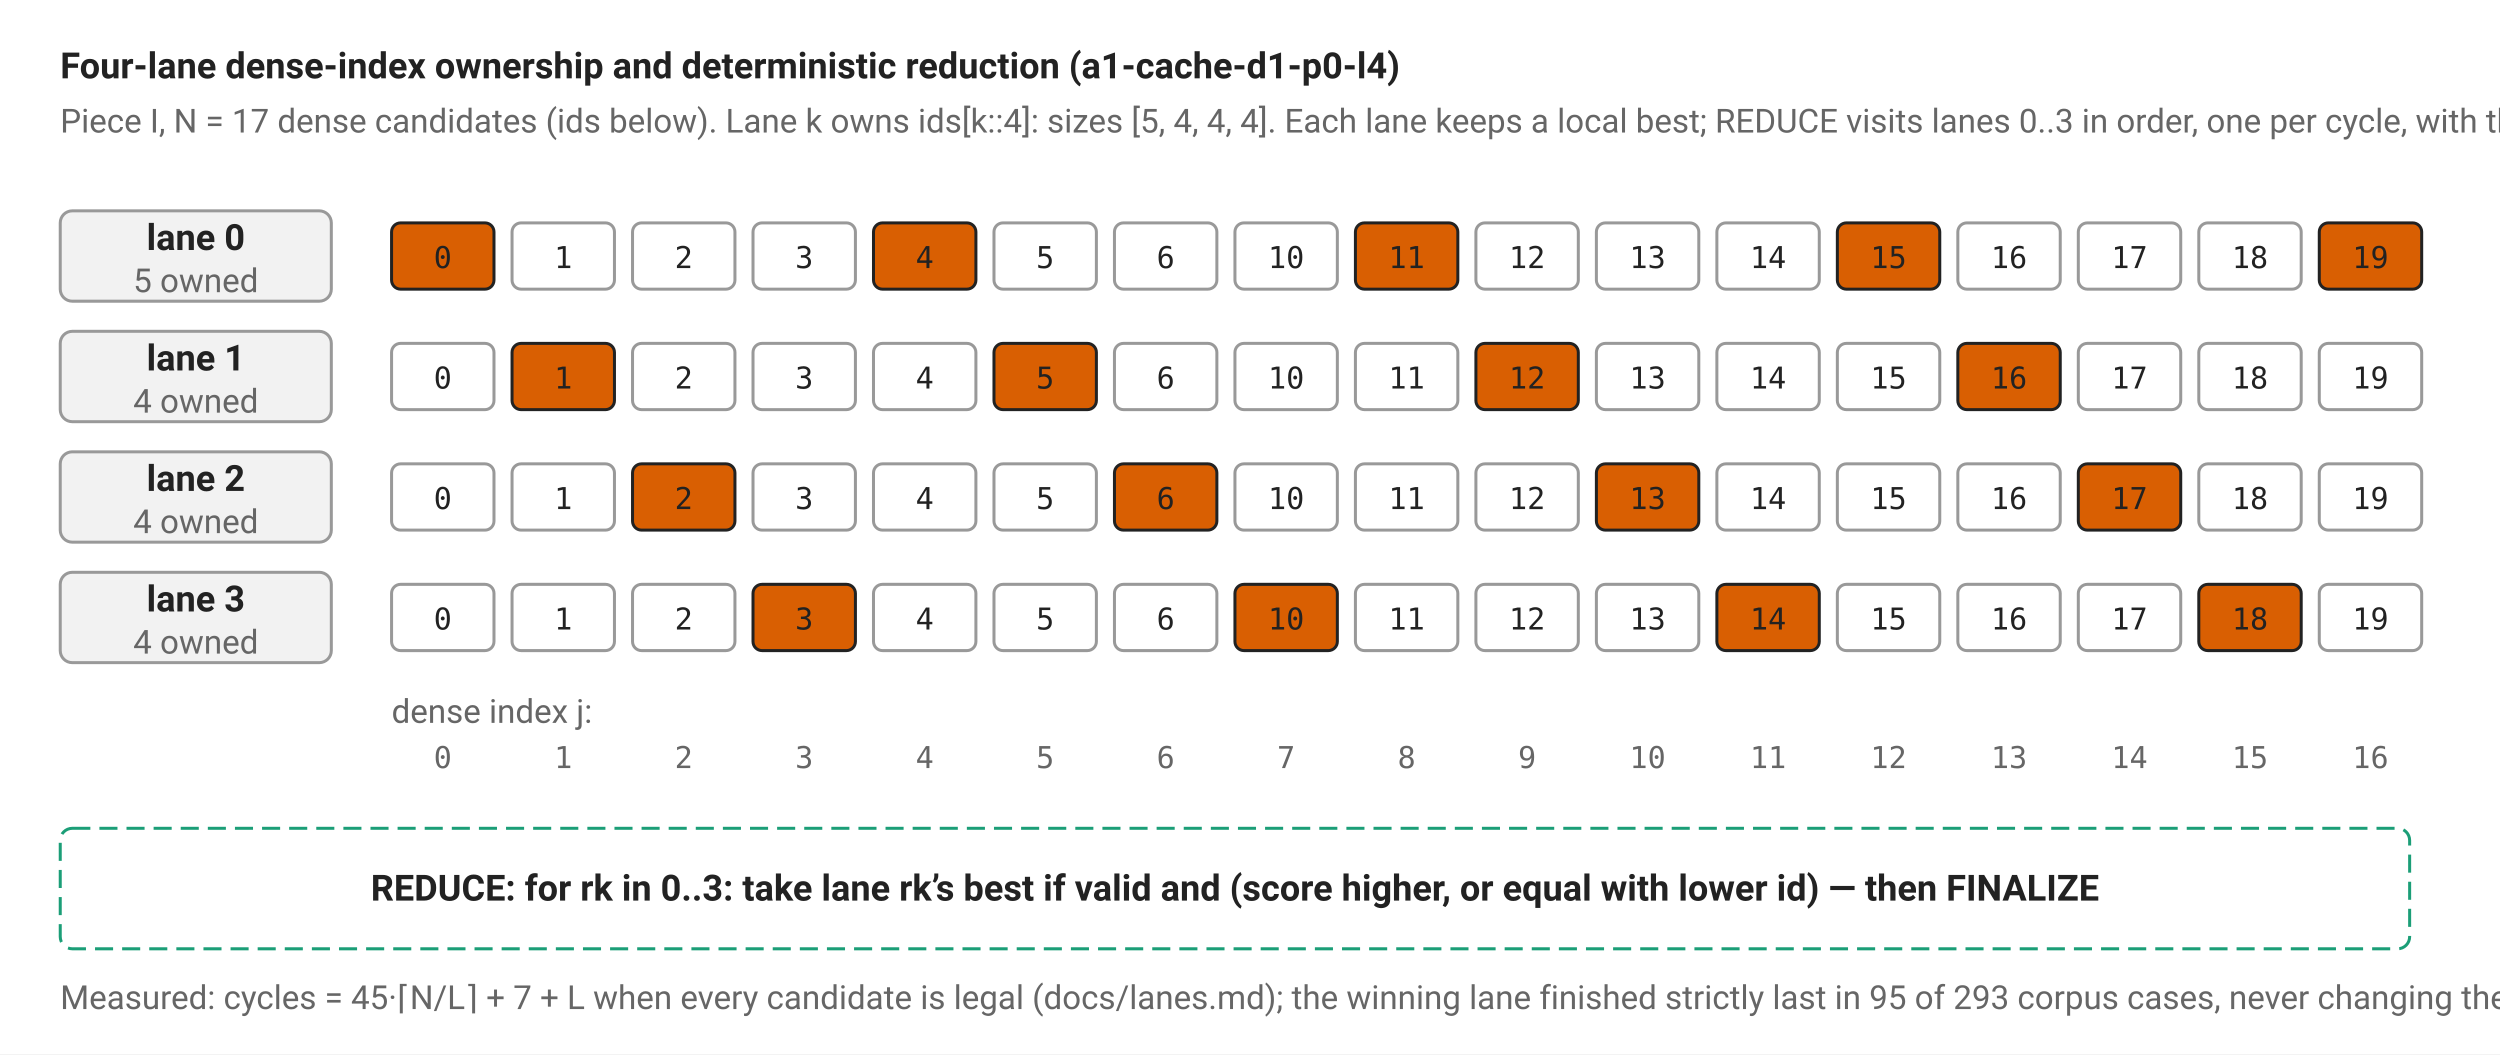
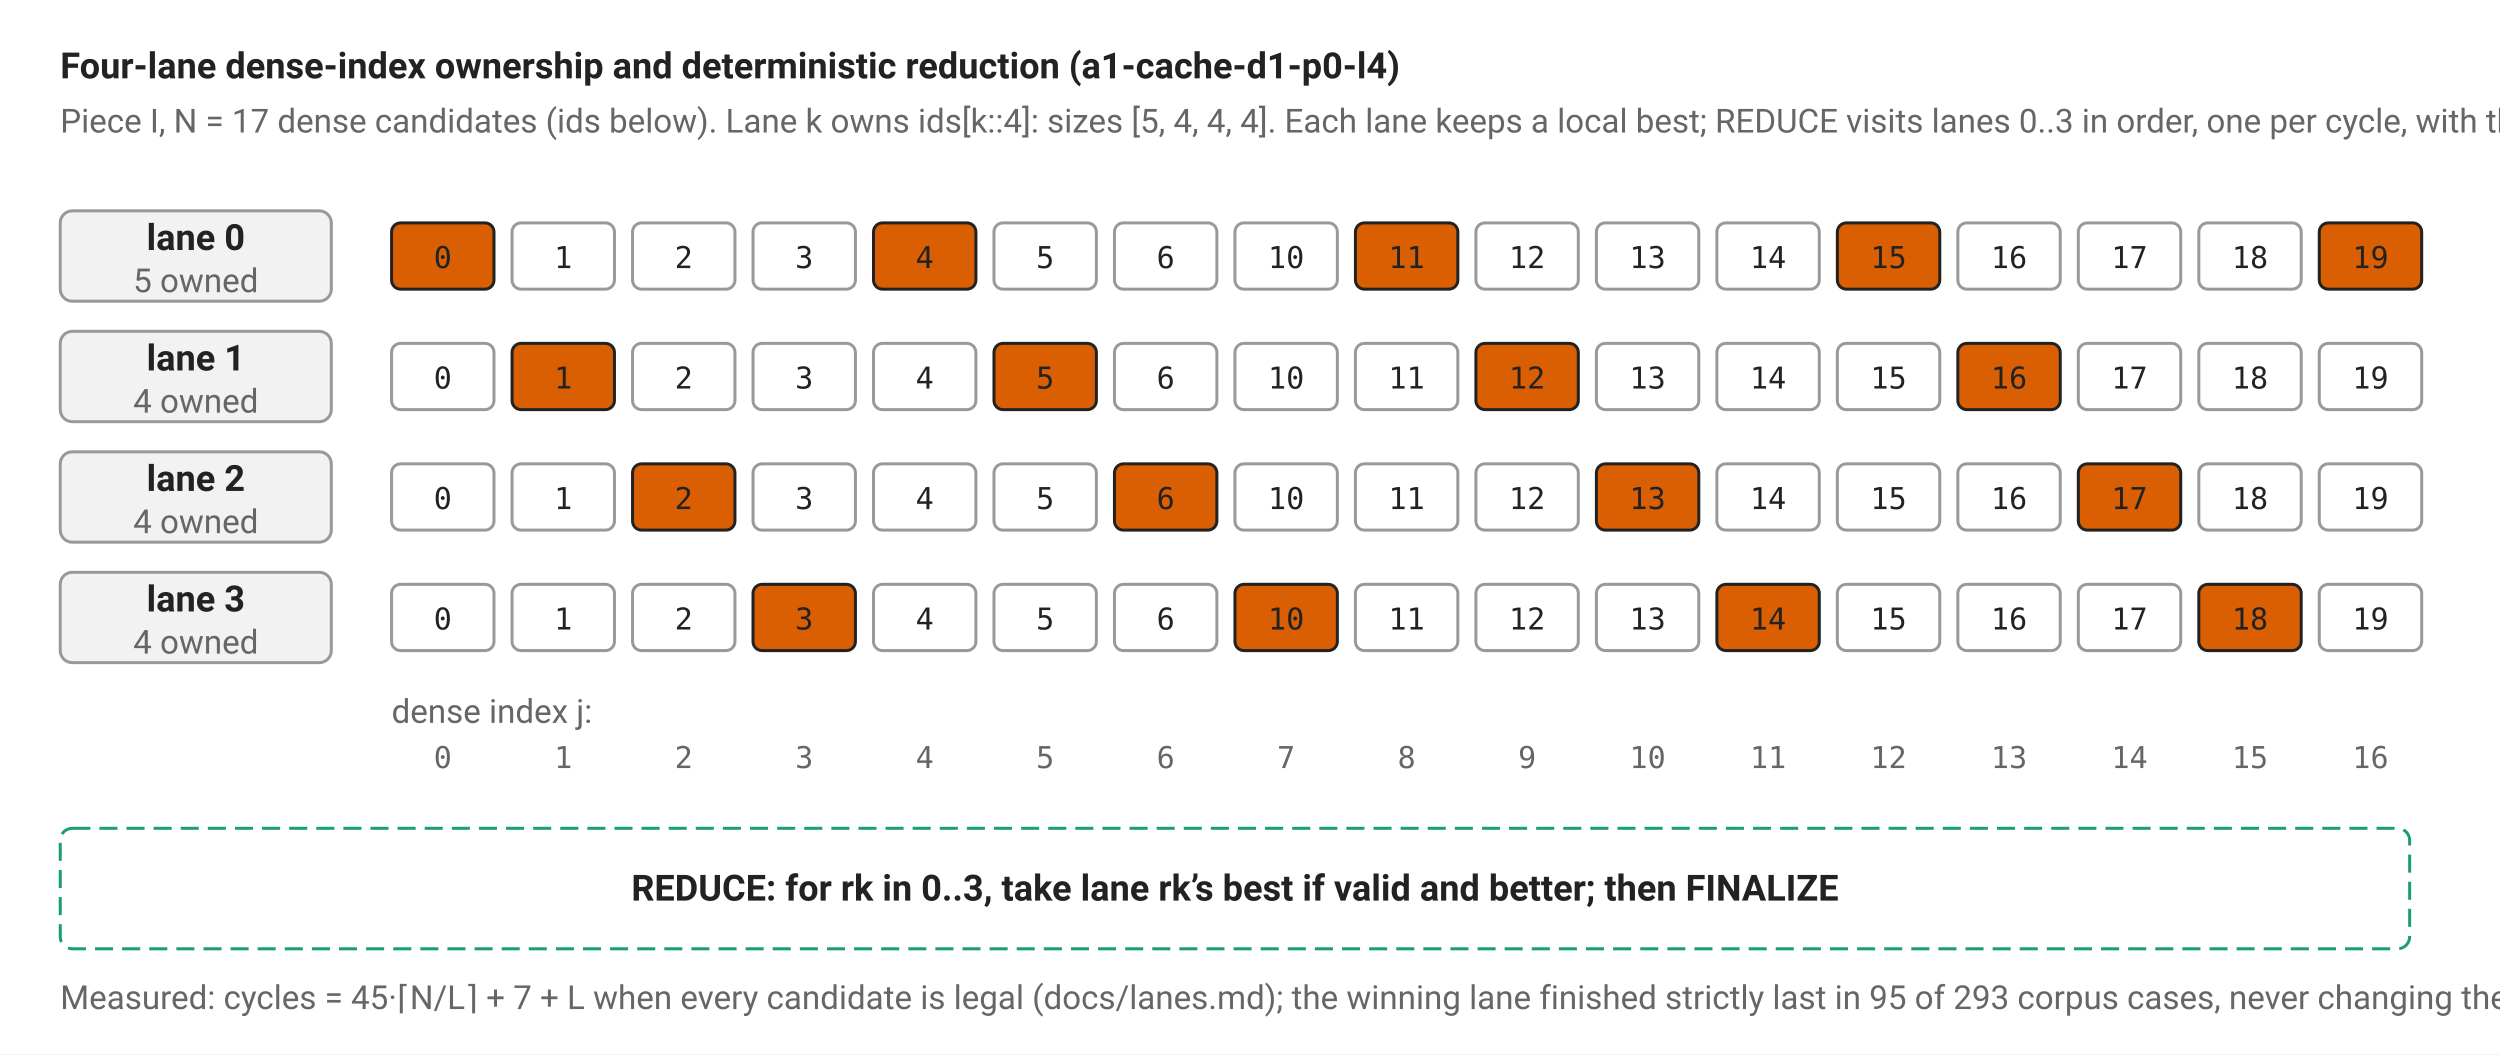
<svg xmlns="http://www.w3.org/2000/svg" width="830" height="350" viewBox="0 0 830 350" role="img" aria-labelledby="t">
  <style>text{font-family:system-ui,Segoe UI,Roboto,sans-serif;font-size:12px;fill:#222}.m{fill:#666;font-size:11px}.s{font-size:10px}.b{font-weight:bold}.mono{font-family:ui-monospace,Menlo,monospace}</style>
  <rect width="830" height="350" fill="white" />
  <defs>
    <marker id="a" markerWidth="8" markerHeight="8" refX="7" refY="4" orient="auto">
      <path d="M0,0 L8,4 L0,8 z" fill="#222" />
    </marker>
  </defs>
  <text x="20" y="26" class="b">Four-lane dense-index ownership and deterministic reduction (a1-cache-d1-p0-l4)</text>
  <text x="20" y="44" class="m">Piece I, N = 17 dense candidates (ids below). Lane k owns ids[k::4]: sizes [5, 4, 4, 4]. Each lane keeps a local best; REDUCE visits lanes 0..3 in order, one per cycle, with the global tie-break (lower id).</text>
  <rect x="20" y="70" width="90" height="30" rx="4" fill="#f2f2f2" stroke="#999" />
  <text x="65.0" y="83.0" text-anchor="middle" class="b ">lane 0</text>
  <text x="65.0" y="97.0" text-anchor="middle" class="m">5 owned</text>
  <rect x="130" y="74" width="34" height="22" rx="3" fill="#d95f02" stroke="#222" />
  <text x="147" y="89" text-anchor="middle" class="s mono" fill="white">0</text>
  <rect x="170" y="74" width="34" height="22" rx="3" fill="white" stroke="#999" />
  <text x="187" y="89" text-anchor="middle" class="s mono" fill="#666">1</text>
  <rect x="210" y="74" width="34" height="22" rx="3" fill="white" stroke="#999" />
  <text x="227" y="89" text-anchor="middle" class="s mono" fill="#666">2</text>
  <rect x="250" y="74" width="34" height="22" rx="3" fill="white" stroke="#999" />
  <text x="267" y="89" text-anchor="middle" class="s mono" fill="#666">3</text>
  <rect x="290" y="74" width="34" height="22" rx="3" fill="#d95f02" stroke="#222" />
  <text x="307" y="89" text-anchor="middle" class="s mono" fill="white">4</text>
  <rect x="330" y="74" width="34" height="22" rx="3" fill="white" stroke="#999" />
  <text x="347" y="89" text-anchor="middle" class="s mono" fill="#666">5</text>
  <rect x="370" y="74" width="34" height="22" rx="3" fill="white" stroke="#999" />
  <text x="387" y="89" text-anchor="middle" class="s mono" fill="#666">6</text>
  <rect x="410" y="74" width="34" height="22" rx="3" fill="white" stroke="#999" />
  <text x="427" y="89" text-anchor="middle" class="s mono" fill="#666">10</text>
  <rect x="450" y="74" width="34" height="22" rx="3" fill="#d95f02" stroke="#222" />
  <text x="467" y="89" text-anchor="middle" class="s mono" fill="white">11</text>
  <rect x="490" y="74" width="34" height="22" rx="3" fill="white" stroke="#999" />
  <text x="507" y="89" text-anchor="middle" class="s mono" fill="#666">12</text>
  <rect x="530" y="74" width="34" height="22" rx="3" fill="white" stroke="#999" />
  <text x="547" y="89" text-anchor="middle" class="s mono" fill="#666">13</text>
  <rect x="570" y="74" width="34" height="22" rx="3" fill="white" stroke="#999" />
  <text x="587" y="89" text-anchor="middle" class="s mono" fill="#666">14</text>
  <rect x="610" y="74" width="34" height="22" rx="3" fill="#d95f02" stroke="#222" />
  <text x="627" y="89" text-anchor="middle" class="s mono" fill="white">15</text>
  <rect x="650" y="74" width="34" height="22" rx="3" fill="white" stroke="#999" />
  <text x="667" y="89" text-anchor="middle" class="s mono" fill="#666">16</text>
  <rect x="690" y="74" width="34" height="22" rx="3" fill="white" stroke="#999" />
  <text x="707" y="89" text-anchor="middle" class="s mono" fill="#666">17</text>
  <rect x="730" y="74" width="34" height="22" rx="3" fill="white" stroke="#999" />
  <text x="747" y="89" text-anchor="middle" class="s mono" fill="#666">18</text>
  <rect x="770" y="74" width="34" height="22" rx="3" fill="#d95f02" stroke="#222" />
  <text x="787" y="89" text-anchor="middle" class="s mono" fill="white">19</text>
  <rect x="20" y="110" width="90" height="30" rx="4" fill="#f2f2f2" stroke="#999" />
  <text x="65.0" y="123.0" text-anchor="middle" class="b ">lane 1</text>
  <text x="65.0" y="137.0" text-anchor="middle" class="m">4 owned</text>
  <rect x="130" y="114" width="34" height="22" rx="3" fill="white" stroke="#999" />
  <text x="147" y="129" text-anchor="middle" class="s mono" fill="#666">0</text>
  <rect x="170" y="114" width="34" height="22" rx="3" fill="#d95f02" stroke="#222" />
  <text x="187" y="129" text-anchor="middle" class="s mono" fill="white">1</text>
  <rect x="210" y="114" width="34" height="22" rx="3" fill="white" stroke="#999" />
  <text x="227" y="129" text-anchor="middle" class="s mono" fill="#666">2</text>
  <rect x="250" y="114" width="34" height="22" rx="3" fill="white" stroke="#999" />
  <text x="267" y="129" text-anchor="middle" class="s mono" fill="#666">3</text>
  <rect x="290" y="114" width="34" height="22" rx="3" fill="white" stroke="#999" />
  <text x="307" y="129" text-anchor="middle" class="s mono" fill="#666">4</text>
  <rect x="330" y="114" width="34" height="22" rx="3" fill="#d95f02" stroke="#222" />
  <text x="347" y="129" text-anchor="middle" class="s mono" fill="white">5</text>
  <rect x="370" y="114" width="34" height="22" rx="3" fill="white" stroke="#999" />
  <text x="387" y="129" text-anchor="middle" class="s mono" fill="#666">6</text>
  <rect x="410" y="114" width="34" height="22" rx="3" fill="white" stroke="#999" />
  <text x="427" y="129" text-anchor="middle" class="s mono" fill="#666">10</text>
  <rect x="450" y="114" width="34" height="22" rx="3" fill="white" stroke="#999" />
  <text x="467" y="129" text-anchor="middle" class="s mono" fill="#666">11</text>
  <rect x="490" y="114" width="34" height="22" rx="3" fill="#d95f02" stroke="#222" />
  <text x="507" y="129" text-anchor="middle" class="s mono" fill="white">12</text>
  <rect x="530" y="114" width="34" height="22" rx="3" fill="white" stroke="#999" />
  <text x="547" y="129" text-anchor="middle" class="s mono" fill="#666">13</text>
  <rect x="570" y="114" width="34" height="22" rx="3" fill="white" stroke="#999" />
  <text x="587" y="129" text-anchor="middle" class="s mono" fill="#666">14</text>
  <rect x="610" y="114" width="34" height="22" rx="3" fill="white" stroke="#999" />
  <text x="627" y="129" text-anchor="middle" class="s mono" fill="#666">15</text>
  <rect x="650" y="114" width="34" height="22" rx="3" fill="#d95f02" stroke="#222" />
  <text x="667" y="129" text-anchor="middle" class="s mono" fill="white">16</text>
  <rect x="690" y="114" width="34" height="22" rx="3" fill="white" stroke="#999" />
  <text x="707" y="129" text-anchor="middle" class="s mono" fill="#666">17</text>
  <rect x="730" y="114" width="34" height="22" rx="3" fill="white" stroke="#999" />
  <text x="747" y="129" text-anchor="middle" class="s mono" fill="#666">18</text>
  <rect x="770" y="114" width="34" height="22" rx="3" fill="white" stroke="#999" />
  <text x="787" y="129" text-anchor="middle" class="s mono" fill="#666">19</text>
  <rect x="20" y="150" width="90" height="30" rx="4" fill="#f2f2f2" stroke="#999" />
  <text x="65.0" y="163.0" text-anchor="middle" class="b ">lane 2</text>
  <text x="65.0" y="177.0" text-anchor="middle" class="m">4 owned</text>
  <rect x="130" y="154" width="34" height="22" rx="3" fill="white" stroke="#999" />
  <text x="147" y="169" text-anchor="middle" class="s mono" fill="#666">0</text>
  <rect x="170" y="154" width="34" height="22" rx="3" fill="white" stroke="#999" />
  <text x="187" y="169" text-anchor="middle" class="s mono" fill="#666">1</text>
  <rect x="210" y="154" width="34" height="22" rx="3" fill="#d95f02" stroke="#222" />
  <text x="227" y="169" text-anchor="middle" class="s mono" fill="white">2</text>
  <rect x="250" y="154" width="34" height="22" rx="3" fill="white" stroke="#999" />
  <text x="267" y="169" text-anchor="middle" class="s mono" fill="#666">3</text>
  <rect x="290" y="154" width="34" height="22" rx="3" fill="white" stroke="#999" />
  <text x="307" y="169" text-anchor="middle" class="s mono" fill="#666">4</text>
  <rect x="330" y="154" width="34" height="22" rx="3" fill="white" stroke="#999" />
  <text x="347" y="169" text-anchor="middle" class="s mono" fill="#666">5</text>
  <rect x="370" y="154" width="34" height="22" rx="3" fill="#d95f02" stroke="#222" />
  <text x="387" y="169" text-anchor="middle" class="s mono" fill="white">6</text>
  <rect x="410" y="154" width="34" height="22" rx="3" fill="white" stroke="#999" />
  <text x="427" y="169" text-anchor="middle" class="s mono" fill="#666">10</text>
  <rect x="450" y="154" width="34" height="22" rx="3" fill="white" stroke="#999" />
  <text x="467" y="169" text-anchor="middle" class="s mono" fill="#666">11</text>
  <rect x="490" y="154" width="34" height="22" rx="3" fill="white" stroke="#999" />
  <text x="507" y="169" text-anchor="middle" class="s mono" fill="#666">12</text>
  <rect x="530" y="154" width="34" height="22" rx="3" fill="#d95f02" stroke="#222" />
  <text x="547" y="169" text-anchor="middle" class="s mono" fill="white">13</text>
  <rect x="570" y="154" width="34" height="22" rx="3" fill="white" stroke="#999" />
  <text x="587" y="169" text-anchor="middle" class="s mono" fill="#666">14</text>
  <rect x="610" y="154" width="34" height="22" rx="3" fill="white" stroke="#999" />
  <text x="627" y="169" text-anchor="middle" class="s mono" fill="#666">15</text>
  <rect x="650" y="154" width="34" height="22" rx="3" fill="white" stroke="#999" />
  <text x="667" y="169" text-anchor="middle" class="s mono" fill="#666">16</text>
  <rect x="690" y="154" width="34" height="22" rx="3" fill="#d95f02" stroke="#222" />
  <text x="707" y="169" text-anchor="middle" class="s mono" fill="white">17</text>
  <rect x="730" y="154" width="34" height="22" rx="3" fill="white" stroke="#999" />
  <text x="747" y="169" text-anchor="middle" class="s mono" fill="#666">18</text>
  <rect x="770" y="154" width="34" height="22" rx="3" fill="white" stroke="#999" />
  <text x="787" y="169" text-anchor="middle" class="s mono" fill="#666">19</text>
  <rect x="20" y="190" width="90" height="30" rx="4" fill="#f2f2f2" stroke="#999" />
  <text x="65.0" y="203.0" text-anchor="middle" class="b ">lane 3</text>
  <text x="65.0" y="217.0" text-anchor="middle" class="m">4 owned</text>
  <rect x="130" y="194" width="34" height="22" rx="3" fill="white" stroke="#999" />
  <text x="147" y="209" text-anchor="middle" class="s mono" fill="#666">0</text>
  <rect x="170" y="194" width="34" height="22" rx="3" fill="white" stroke="#999" />
  <text x="187" y="209" text-anchor="middle" class="s mono" fill="#666">1</text>
  <rect x="210" y="194" width="34" height="22" rx="3" fill="white" stroke="#999" />
  <text x="227" y="209" text-anchor="middle" class="s mono" fill="#666">2</text>
  <rect x="250" y="194" width="34" height="22" rx="3" fill="#d95f02" stroke="#222" />
  <text x="267" y="209" text-anchor="middle" class="s mono" fill="white">3</text>
  <rect x="290" y="194" width="34" height="22" rx="3" fill="white" stroke="#999" />
  <text x="307" y="209" text-anchor="middle" class="s mono" fill="#666">4</text>
  <rect x="330" y="194" width="34" height="22" rx="3" fill="white" stroke="#999" />
  <text x="347" y="209" text-anchor="middle" class="s mono" fill="#666">5</text>
  <rect x="370" y="194" width="34" height="22" rx="3" fill="white" stroke="#999" />
  <text x="387" y="209" text-anchor="middle" class="s mono" fill="#666">6</text>
  <rect x="410" y="194" width="34" height="22" rx="3" fill="#d95f02" stroke="#222" />
  <text x="427" y="209" text-anchor="middle" class="s mono" fill="white">10</text>
  <rect x="450" y="194" width="34" height="22" rx="3" fill="white" stroke="#999" />
  <text x="467" y="209" text-anchor="middle" class="s mono" fill="#666">11</text>
  <rect x="490" y="194" width="34" height="22" rx="3" fill="white" stroke="#999" />
  <text x="507" y="209" text-anchor="middle" class="s mono" fill="#666">12</text>
  <rect x="530" y="194" width="34" height="22" rx="3" fill="white" stroke="#999" />
  <text x="547" y="209" text-anchor="middle" class="s mono" fill="#666">13</text>
  <rect x="570" y="194" width="34" height="22" rx="3" fill="#d95f02" stroke="#222" />
  <text x="587" y="209" text-anchor="middle" class="s mono" fill="white">14</text>
  <rect x="610" y="194" width="34" height="22" rx="3" fill="white" stroke="#999" />
  <text x="627" y="209" text-anchor="middle" class="s mono" fill="#666">15</text>
  <rect x="650" y="194" width="34" height="22" rx="3" fill="white" stroke="#999" />
  <text x="667" y="209" text-anchor="middle" class="s mono" fill="#666">16</text>
  <rect x="690" y="194" width="34" height="22" rx="3" fill="white" stroke="#999" />
  <text x="707" y="209" text-anchor="middle" class="s mono" fill="#666">17</text>
  <rect x="730" y="194" width="34" height="22" rx="3" fill="#d95f02" stroke="#222" />
  <text x="747" y="209" text-anchor="middle" class="s mono" fill="white">18</text>
  <rect x="770" y="194" width="34" height="22" rx="3" fill="white" stroke="#999" />
  <text x="787" y="209" text-anchor="middle" class="s mono" fill="#666">19</text>
  <text x="130" y="240" class="m">dense index j:</text>
  <text x="147" y="255" text-anchor="middle" class="s mono m">0</text>
  <text x="187" y="255" text-anchor="middle" class="s mono m">1</text>
  <text x="227" y="255" text-anchor="middle" class="s mono m">2</text>
  <text x="267" y="255" text-anchor="middle" class="s mono m">3</text>
  <text x="307" y="255" text-anchor="middle" class="s mono m">4</text>
  <text x="347" y="255" text-anchor="middle" class="s mono m">5</text>
  <text x="387" y="255" text-anchor="middle" class="s mono m">6</text>
  <text x="427" y="255" text-anchor="middle" class="s mono m">7</text>
  <text x="467" y="255" text-anchor="middle" class="s mono m">8</text>
  <text x="507" y="255" text-anchor="middle" class="s mono m">9</text>
  <text x="547" y="255" text-anchor="middle" class="s mono m">10</text>
  <text x="587" y="255" text-anchor="middle" class="s mono m">11</text>
  <text x="627" y="255" text-anchor="middle" class="s mono m">12</text>
  <text x="667" y="255" text-anchor="middle" class="s mono m">13</text>
  <text x="707" y="255" text-anchor="middle" class="s mono m">14</text>
  <text x="747" y="255" text-anchor="middle" class="s mono m">15</text>
  <text x="787" y="255" text-anchor="middle" class="s mono m">16</text>
  <rect x="20" y="275" width="780" height="40" rx="4" fill="white" stroke="#1b9e77" stroke-dasharray="6,3" />
-   <text x="410.0" y="299.0" text-anchor="middle" class="b ">REDUCE: for rk in 0..3: take lane rk’s best if valid and (score higher, or equal with lower id) — then FINALIZE</text>
+   <text x="410.0" y="299.0" text-anchor="middle" class="b ">REDUCE: for rk in 0..3, take lane rk’s best if valid and better; then FINALIZE</text>
  <text x="20" y="335" class="m">Measured: cycles = 45·⌈N/L⌉ + 7 + L when every candidate is legal (docs/lanes.md); the winning lane finished strictly last in 95 of 293 corpus cases, never changing the decision.</text>
</svg>
